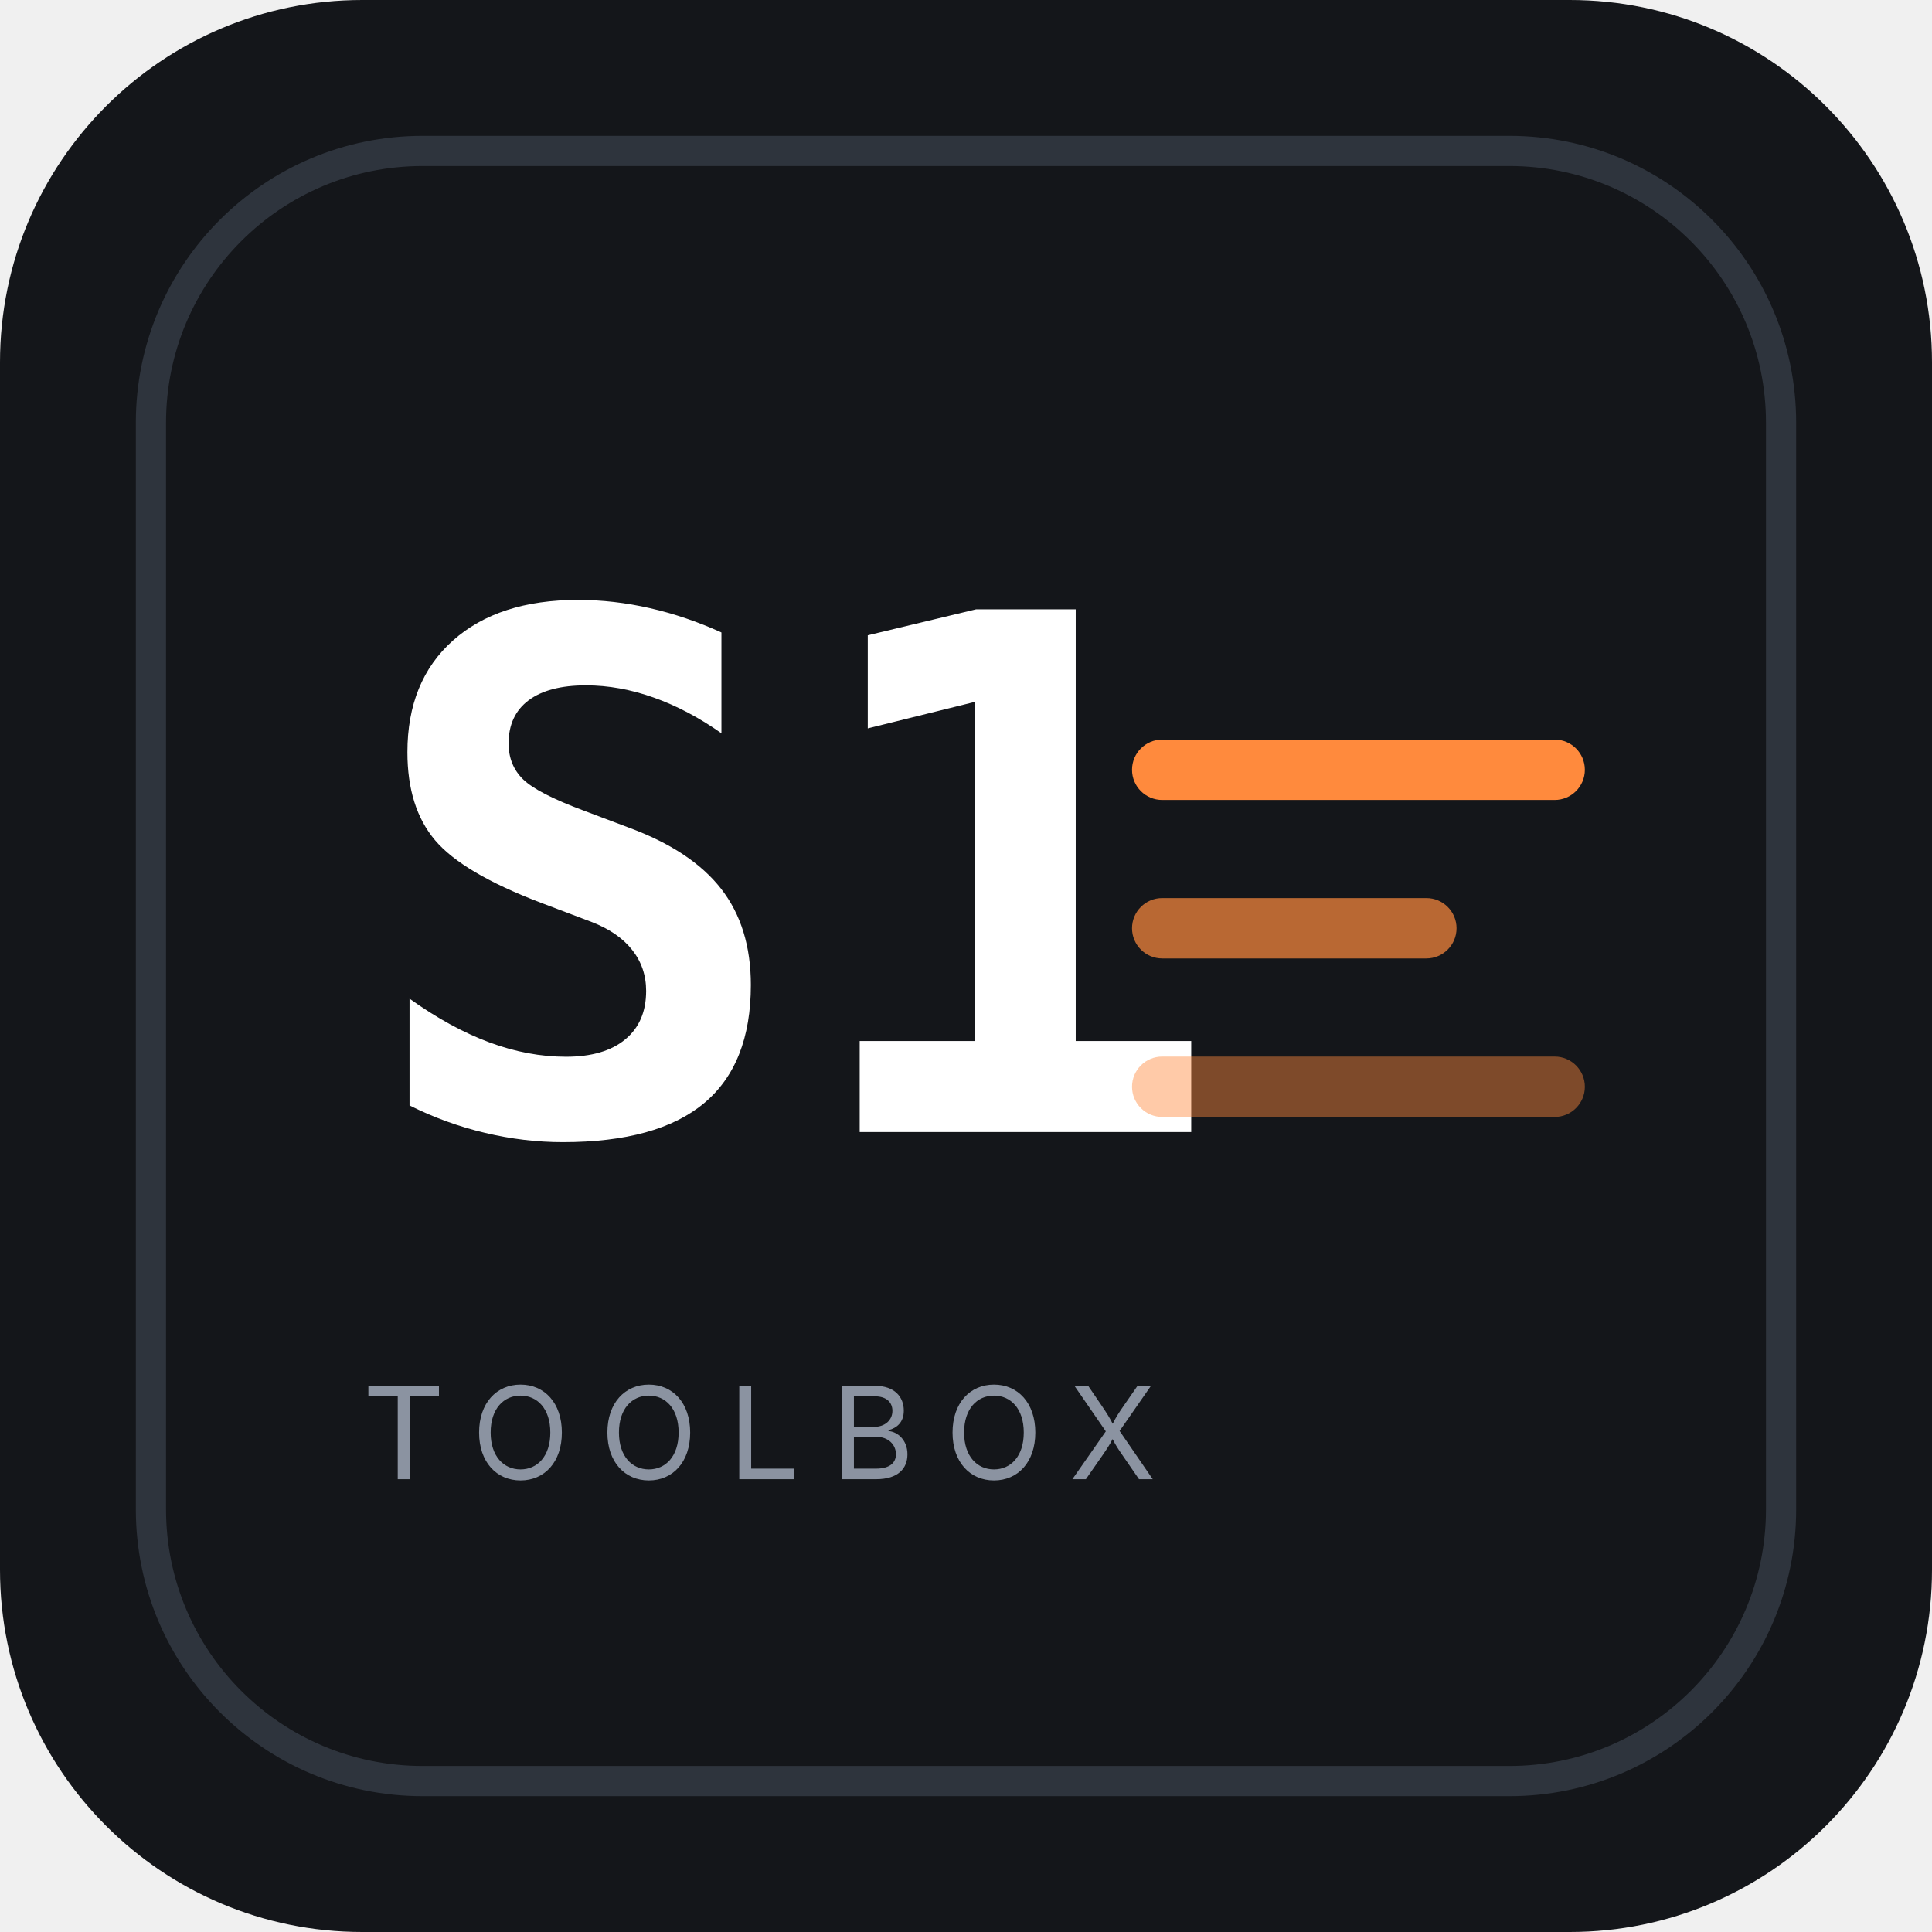
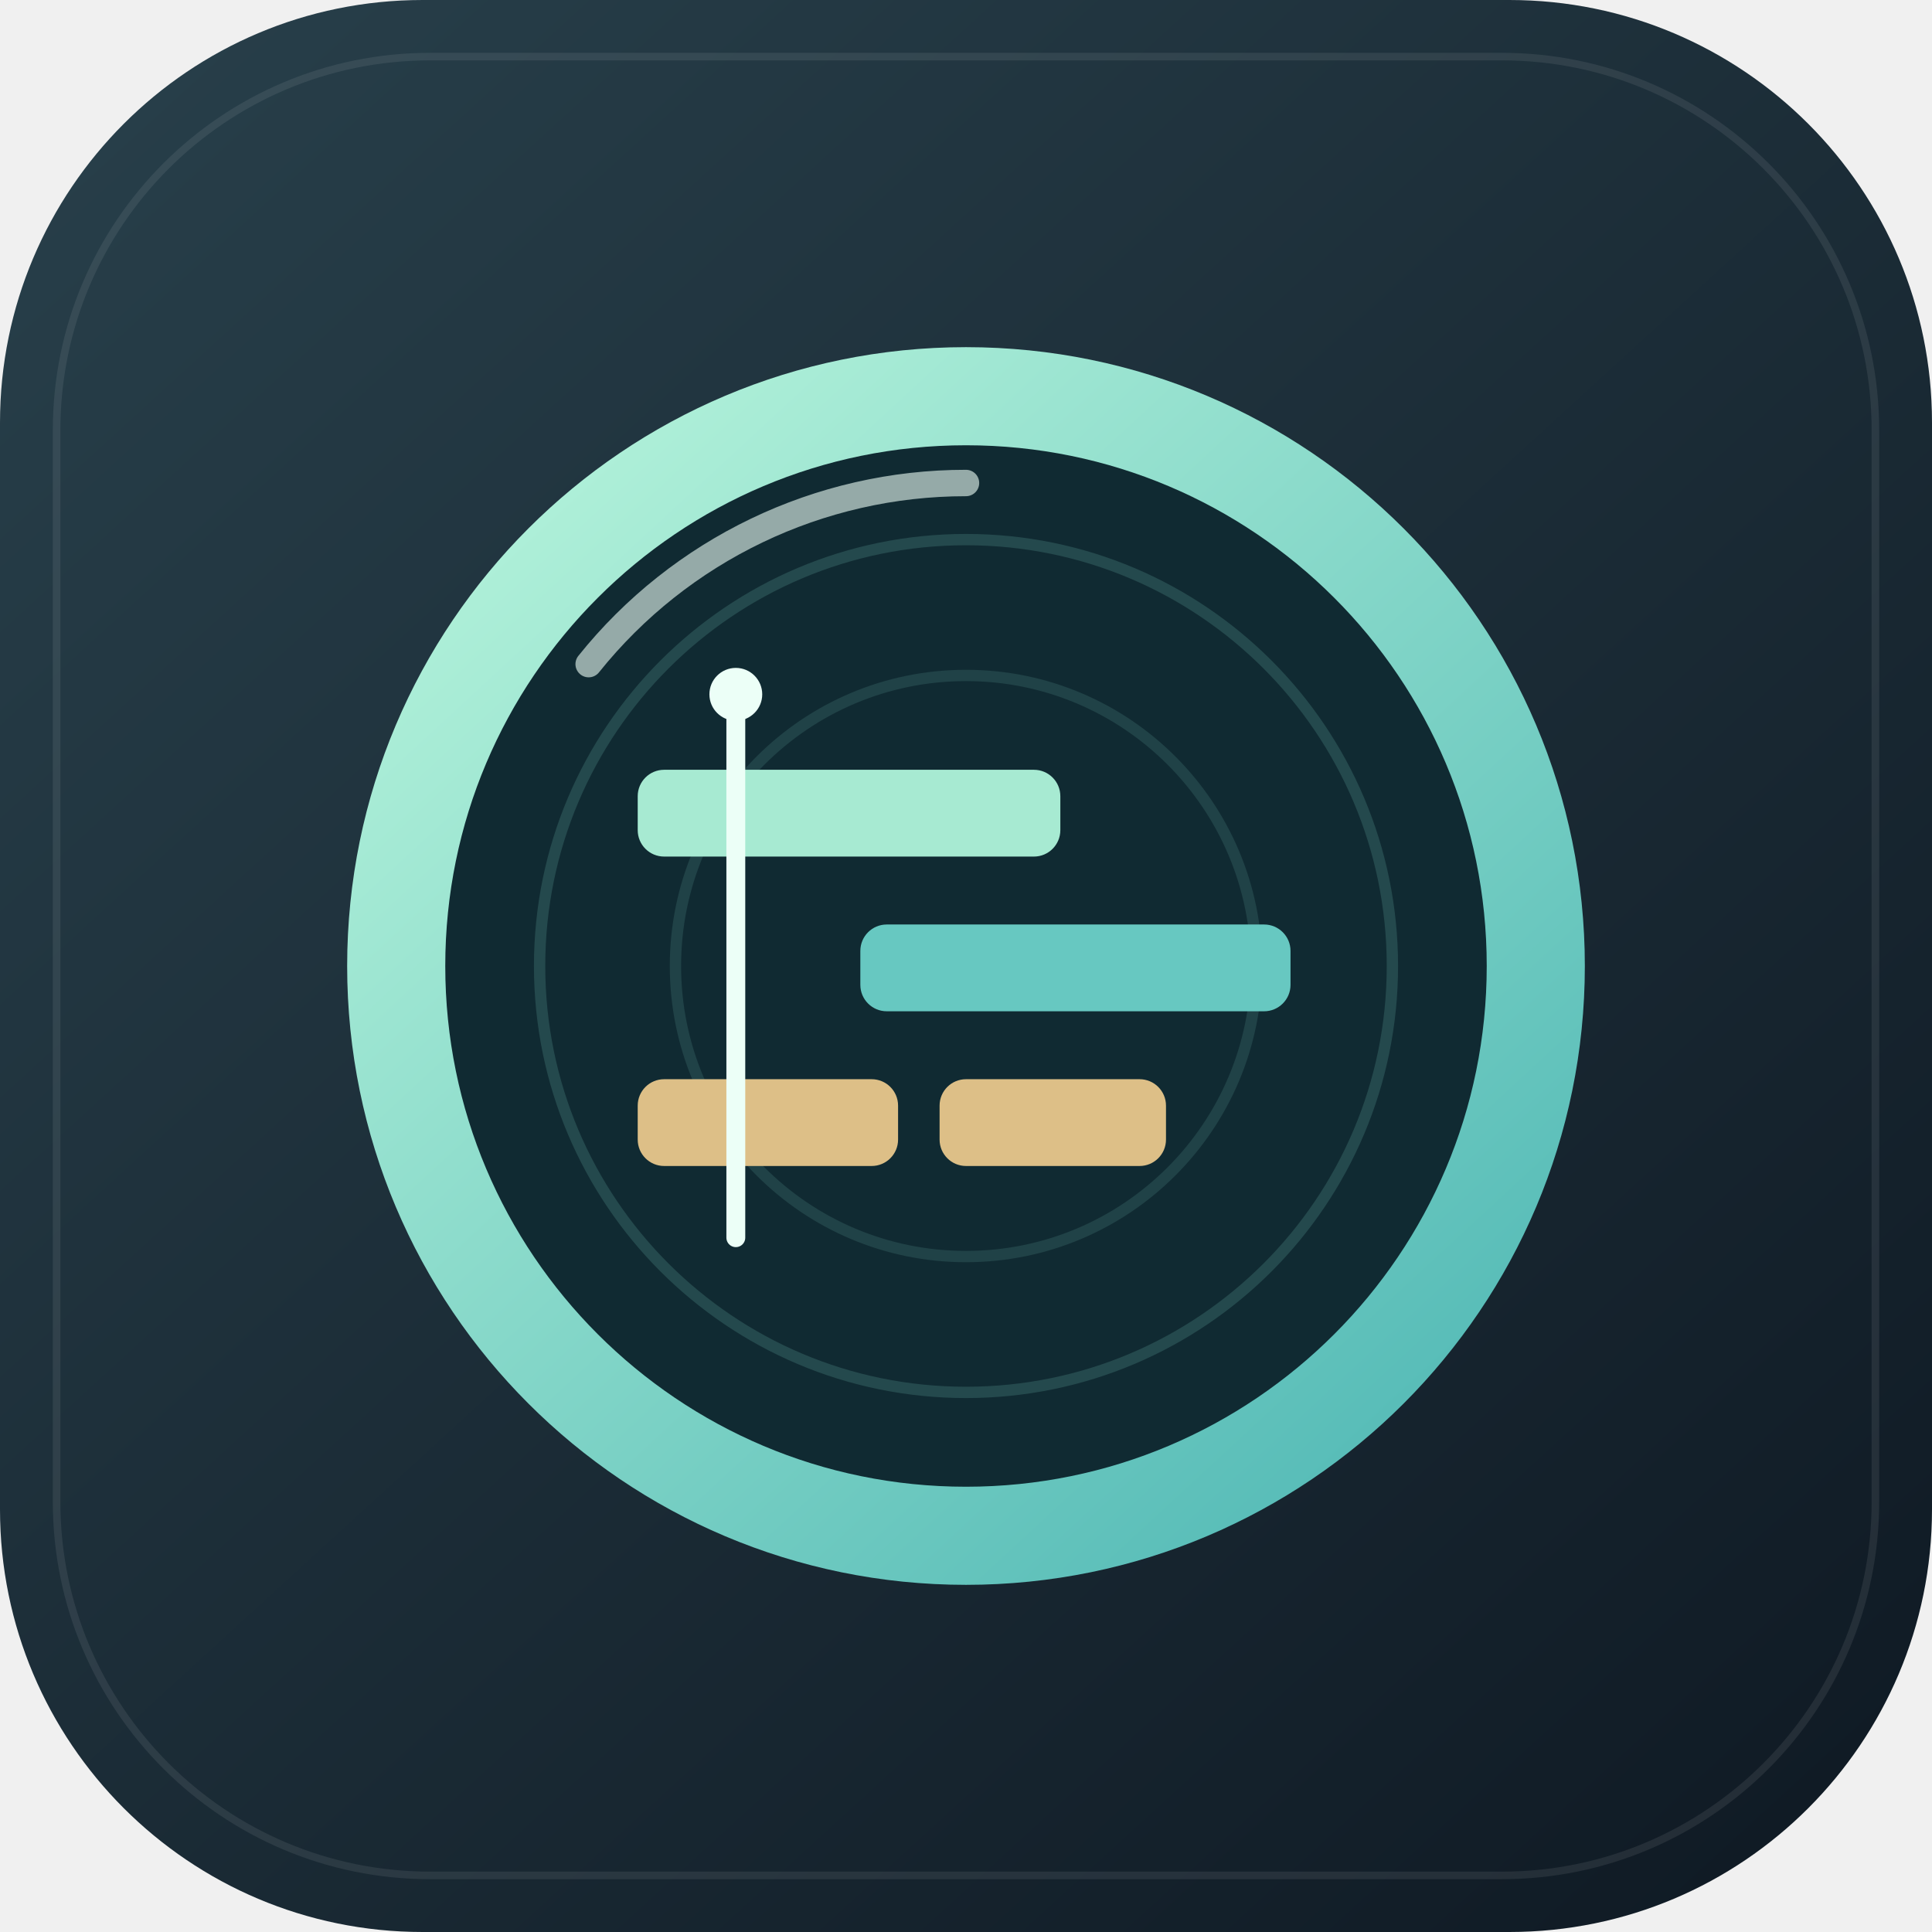
- <svg xmlns="http://www.w3.org/2000/svg" viewBox="0 0 512 512">
-   <rect width="512" height="512" rx="96" fill="#14161a" />
-   <rect x="40" y="40" width="432" height="432" rx="72" fill="none" stroke="#2e343d" stroke-width="8" />
-   <text x="96" y="300" font-family="ui-monospace, Menlo, monospace" font-weight="800" font-size="190" fill="#ffffff">S1</text>
-   <rect x="300" y="196" width="120" height="16" rx="8" fill="#ff8a3d" />
-   <rect x="300" y="238" width="86" height="16" rx="8" fill="#ff8a3d" opacity=".7" />
-   <rect x="300" y="280" width="120" height="16" rx="8" fill="#ff8a3d" opacity=".45" />
-   <text x="96" y="392" font-family="-apple-system, sans-serif" font-size="34" fill="#8b93a1" letter-spacing="8">TOOLBOX</text>
+ <svg xmlns="http://www.w3.org/2000/svg" viewBox="0 0 512 512" fill="none">
+   <defs>
+     <linearGradient id="bg" x1="40" y1="20" x2="470" y2="490" gradientUnits="userSpaceOnUse">
+       <stop stop-color="#273e49" />
+       <stop offset="1" stop-color="#101b25" />
+     </linearGradient>
+     <linearGradient id="ring" x1="112" y1="120" x2="380" y2="410" gradientUnits="userSpaceOnUse">
+       <stop stop-color="#b6f4db" />
+       <stop offset="1" stop-color="#50b8b5" />
+     </linearGradient>
+   </defs>
+   <rect width="512" height="512" rx="112" fill="url(#bg)" />
+   <rect x="15" y="15" width="482" height="482" rx="99" stroke="#ffffff" stroke-opacity=".08" stroke-width="2" />
+   <circle cx="256" cy="256" r="151" fill="#102a32" stroke="url(#ring)" stroke-width="26" />
+   <circle cx="256" cy="256" r="113" stroke="#8ce1cf" stroke-opacity=".17" stroke-width="3" />
+   <circle cx="256" cy="256" r="77" stroke="#8ce1cf" stroke-opacity=".13" stroke-width="3" />
+   <path d="M156 176a128 128 0 0 1 100-48" stroke="#effff6" stroke-opacity=".6" stroke-width="7" stroke-linecap="round" />
+   <rect x="169" y="204" width="112" height="23" rx="7" fill="#a7ead2" />
+   <rect x="228" y="245" width="114" height="23" rx="7" fill="#67c8c1" />
+   <rect x="169" y="286" width="69" height="23" rx="7" fill="#ddbf87" />
+   <rect x="249" y="286" width="60" height="23" rx="7" fill="#ddbf87" />
+   <path d="M195 184v144" stroke="#ecfff7" stroke-width="5" stroke-linecap="round" />
+   <circle cx="195" cy="184" r="7" fill="#ecfff7" />
</svg>
